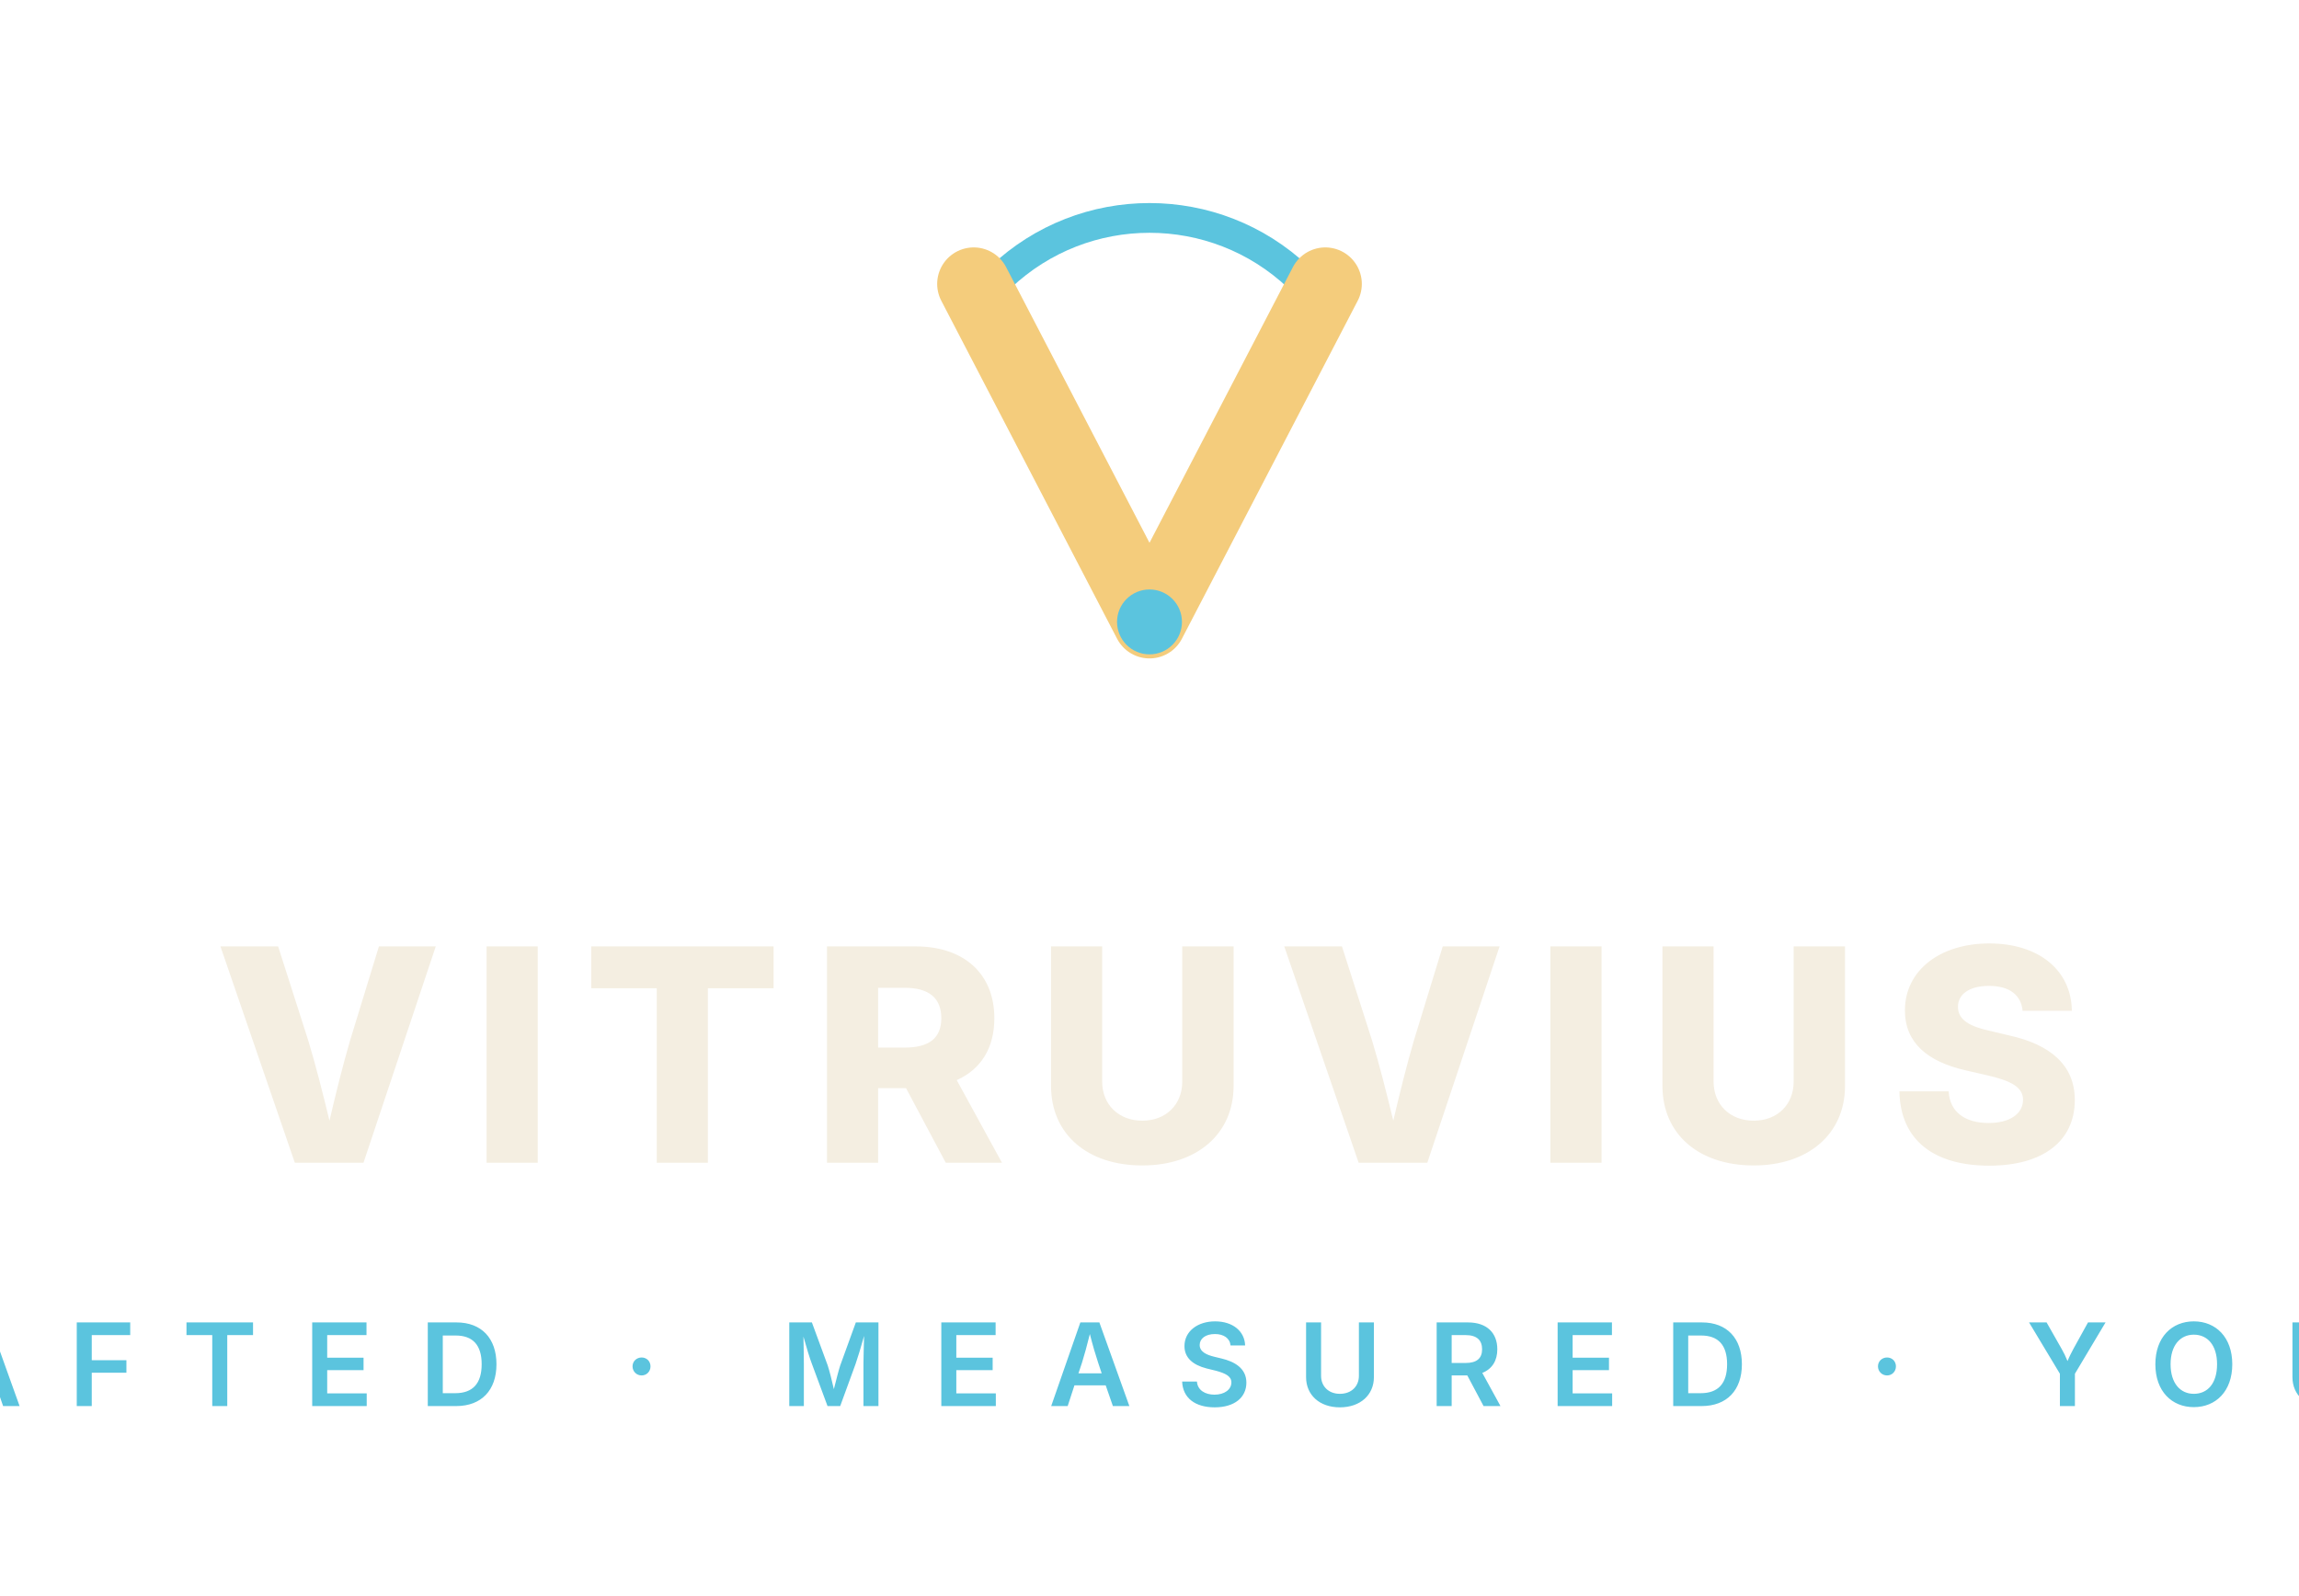
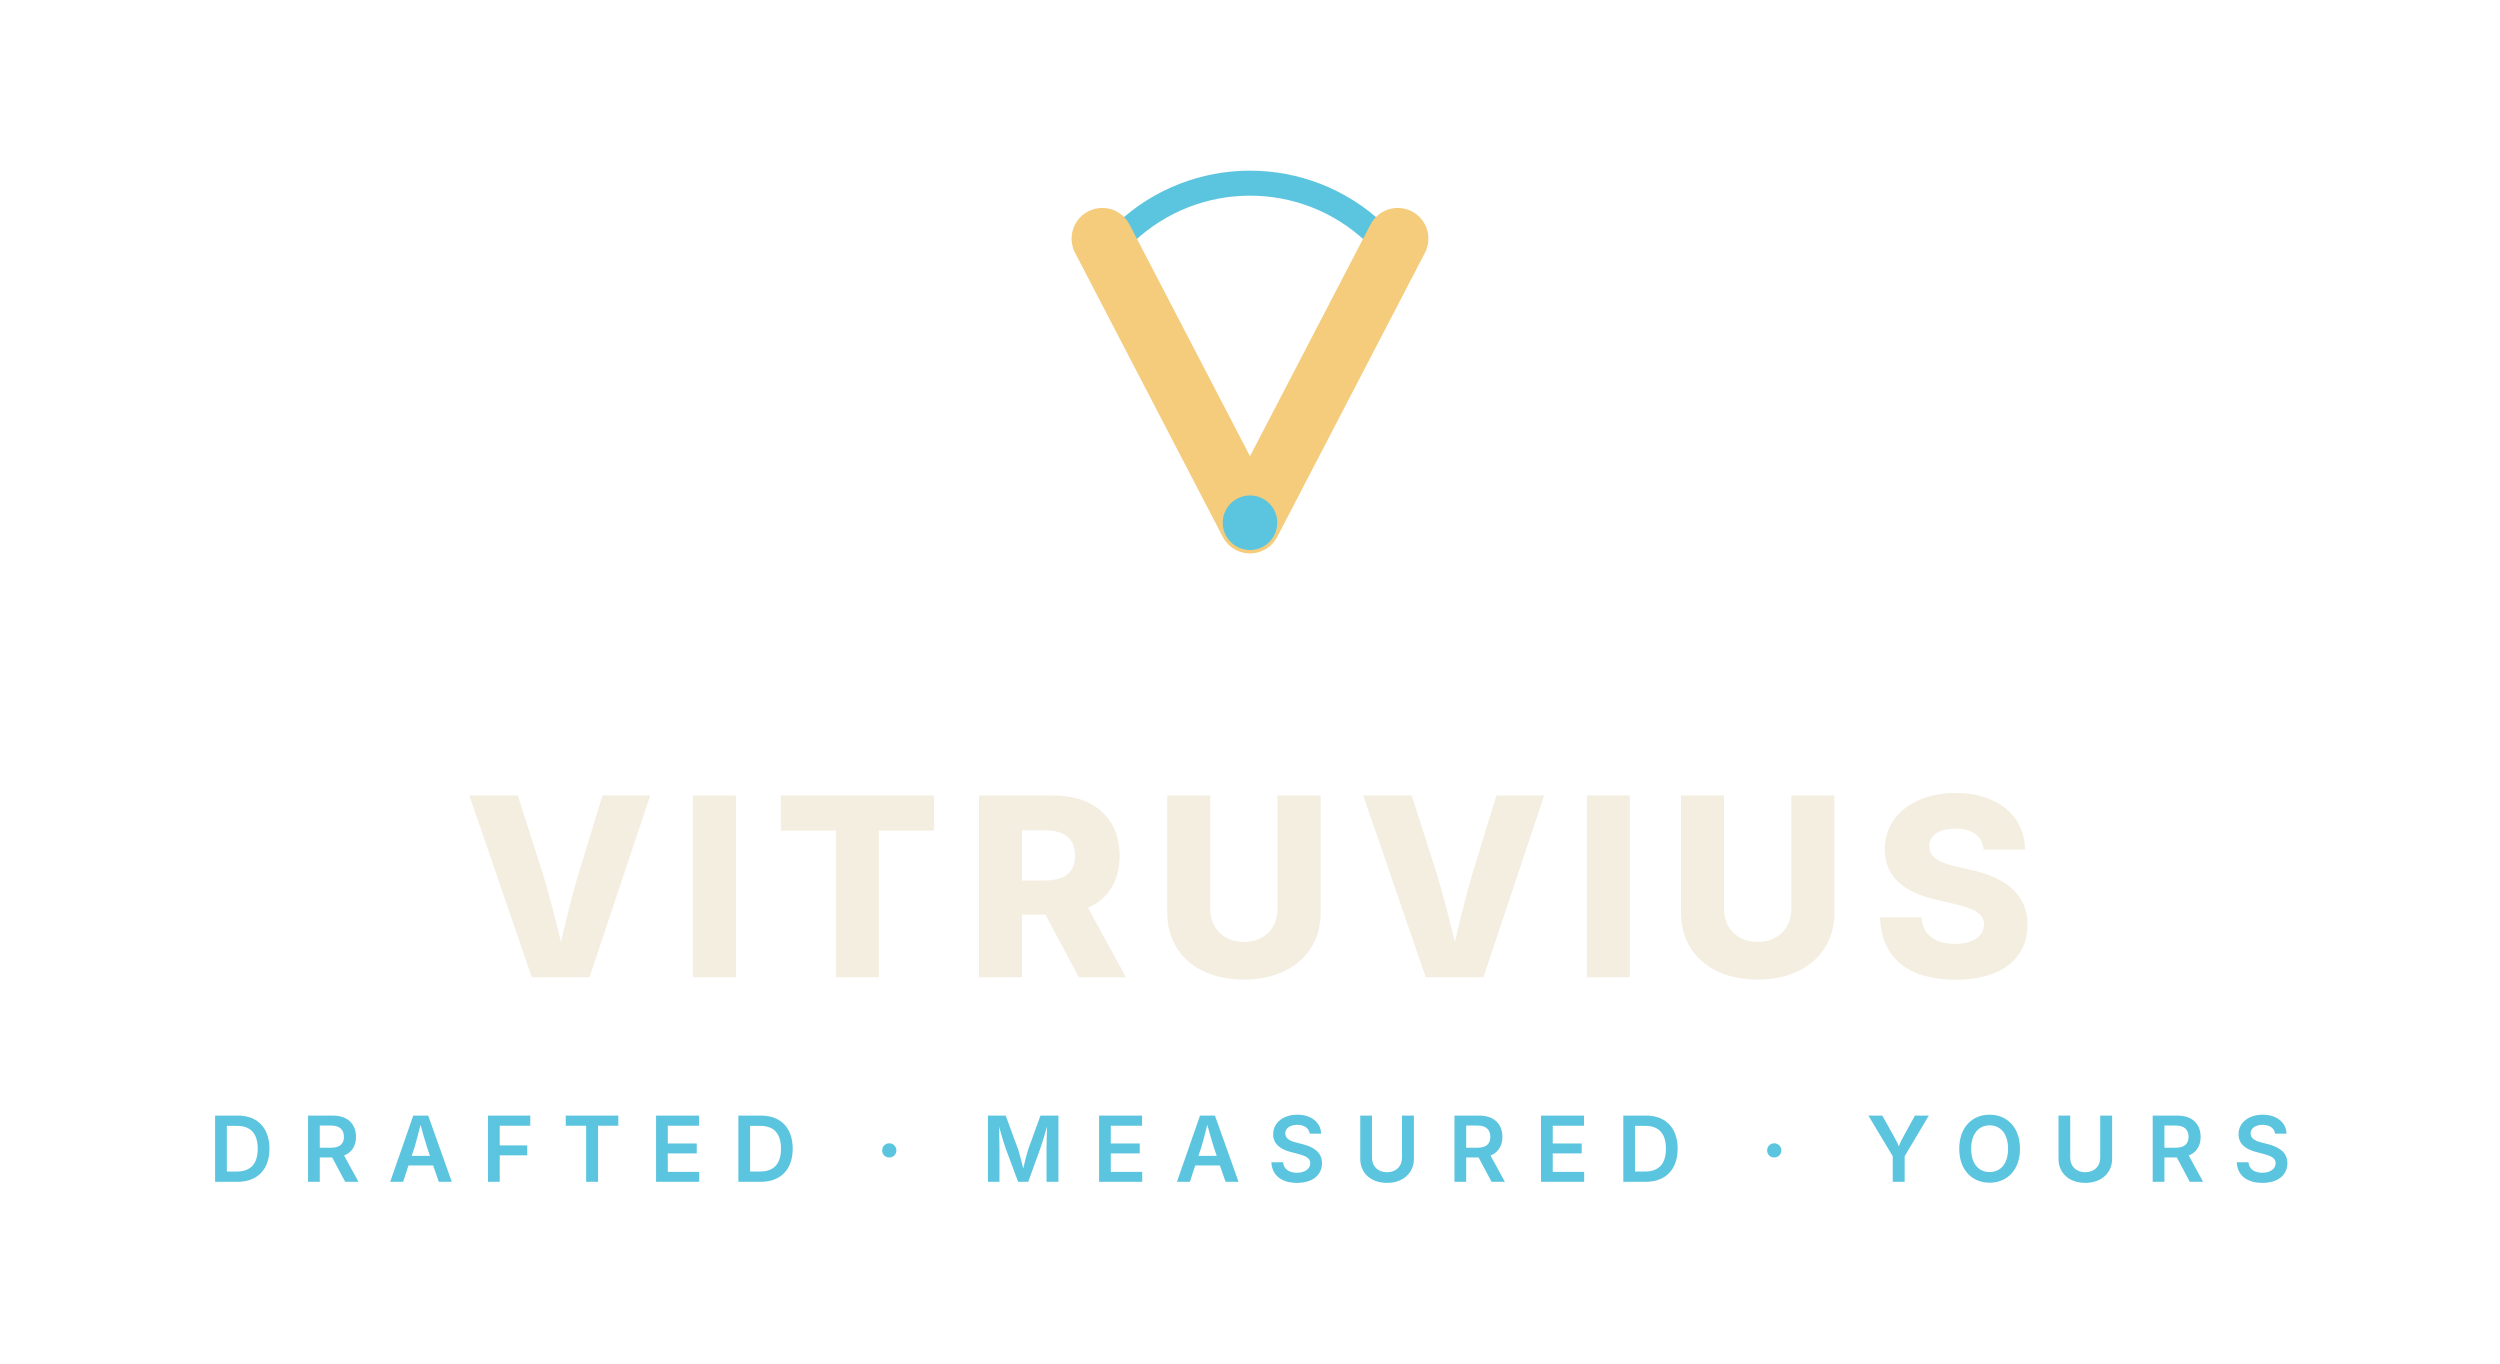
- <svg xmlns="http://www.w3.org/2000/svg" width="170" height="118" viewBox="0 0 170 118" role="img" aria-label="Vitruvius">
+ <svg xmlns="http://www.w3.org/2000/svg" width="220" height="120" viewBox="0 0 220 120" role="img" aria-label="Vitruvius">
  <defs>
-     <linearGradient id="vt-s" x1="72" y1="17" x2="98" y2="46" gradientUnits="userSpaceOnUse">
+     <linearGradient id="vt-s" x1="97" y1="21" x2="123" y2="46" gradientUnits="userSpaceOnUse">
      <stop offset="0" stop-color="#F4CC7C" />
      <stop offset=".48" stop-color="#E6982F" />
      <stop offset="1" stop-color="#BC5326" />
    </linearGradient>
  </defs>
-   <g transform="translate(61,8)">
+   <g transform="translate(86,8)">
    <path d="M13 12.5 A 16 16 0 0 1 35 12.5" fill="none" stroke="#5BC4DE" stroke-width="2.2" stroke-linecap="round" />
    <path d="M11 13 L24 38 L37 13" fill="none" stroke="url(#vt-s)" stroke-width="5.4" stroke-linecap="round" stroke-linejoin="round" />
    <circle cx="24" cy="38" r="2.4" fill="#5BC4DE" />
  </g>
-   <text x="85" y="86" text-anchor="middle" font-family="'Geist','Inter',system-ui,-apple-system,'Segoe UI',Roboto,sans-serif" font-size="22" font-weight="800" letter-spacing="2" fill="#F4EEE1">VITRUVIUS</text>
-   <text x="85" y="104" text-anchor="middle" font-family="'Geist','Inter',system-ui,-apple-system,'Segoe UI',Roboto,sans-serif" font-size="8.5" font-weight="600" letter-spacing="3.4" fill="#5BC4DE">DRAFTED · MEASURED · YOURS</text>
+   <text x="110" y="86" text-anchor="middle" font-family="'Geist','Inter',system-ui,-apple-system,'Segoe UI',Roboto,sans-serif" font-size="22" font-weight="800" letter-spacing="2" fill="#F4EEE1">VITRUVIUS</text>
+   <text x="110" y="104" text-anchor="middle" font-family="'Geist','Inter',system-ui,-apple-system,'Segoe UI',Roboto,sans-serif" font-size="8" font-weight="600" letter-spacing="2.4" fill="#5BC4DE">DRAFTED · MEASURED · YOURS</text>
</svg>
